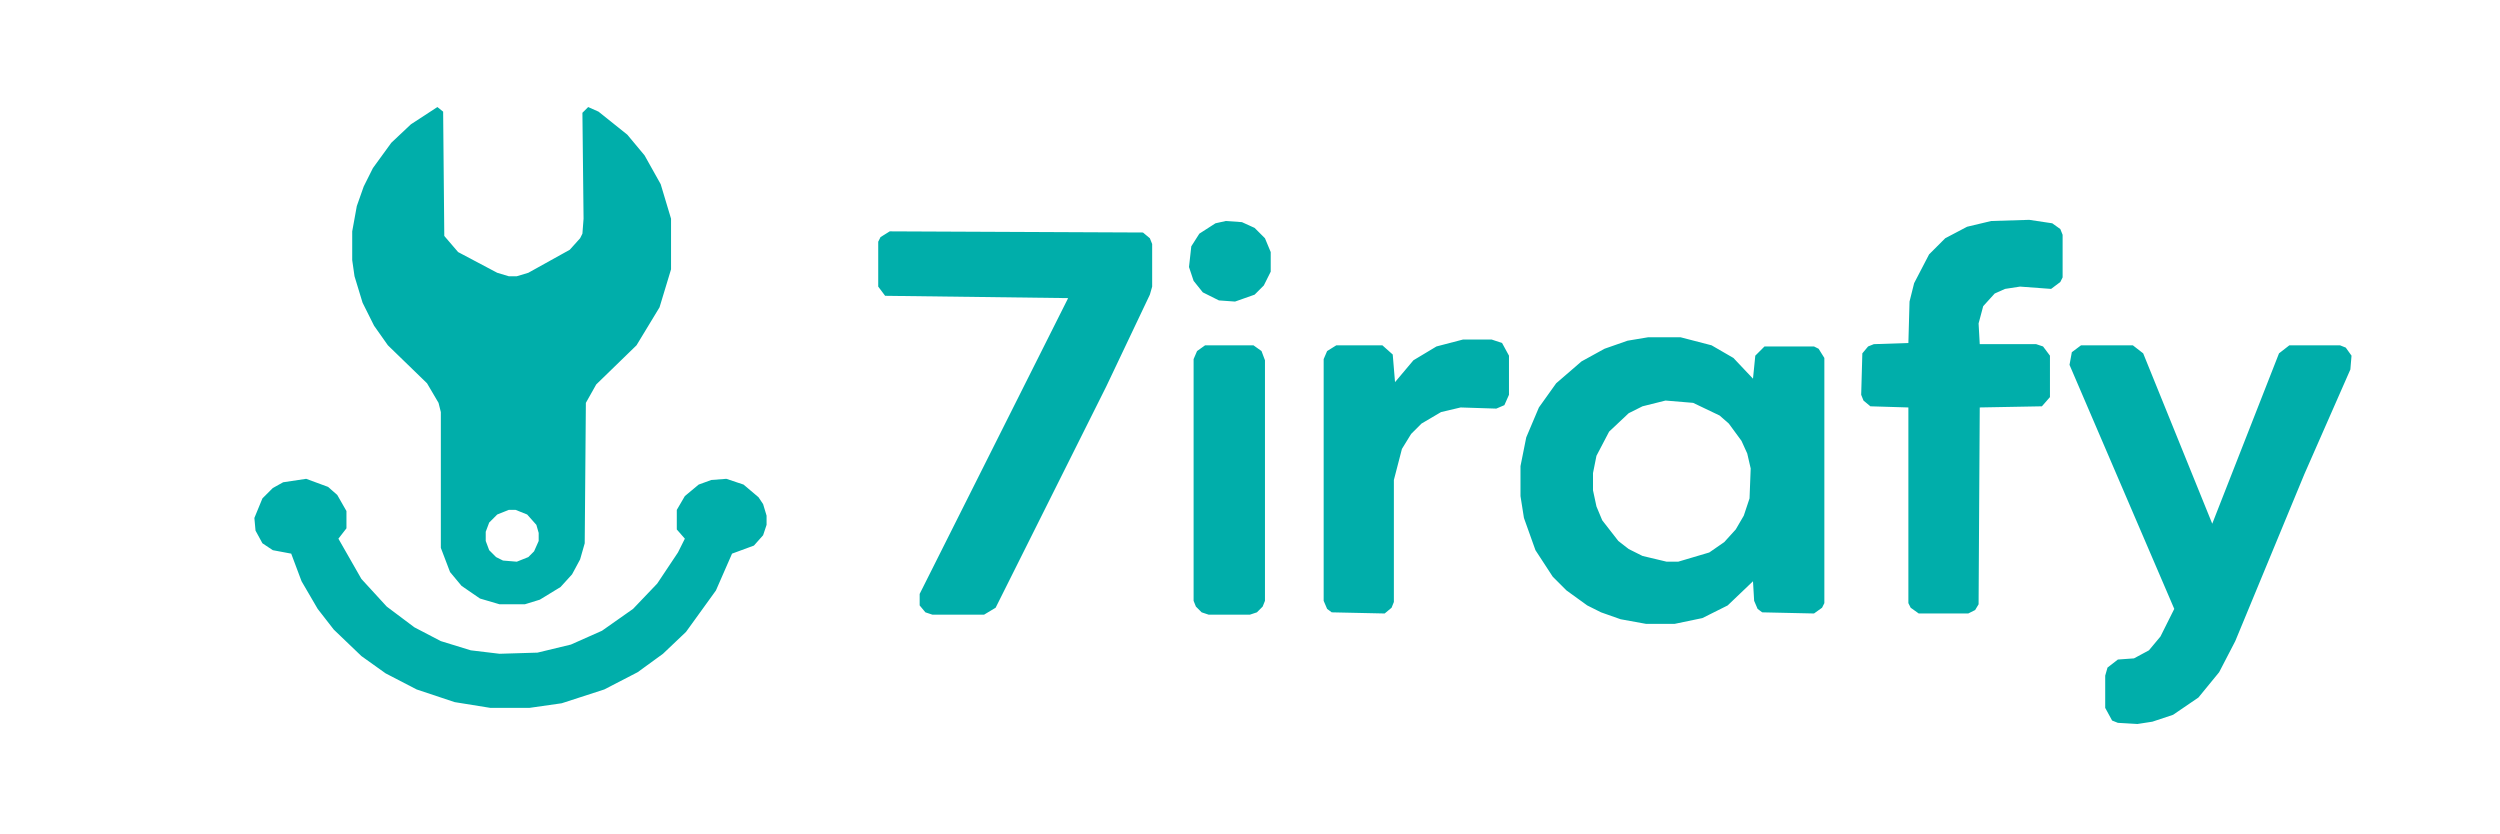
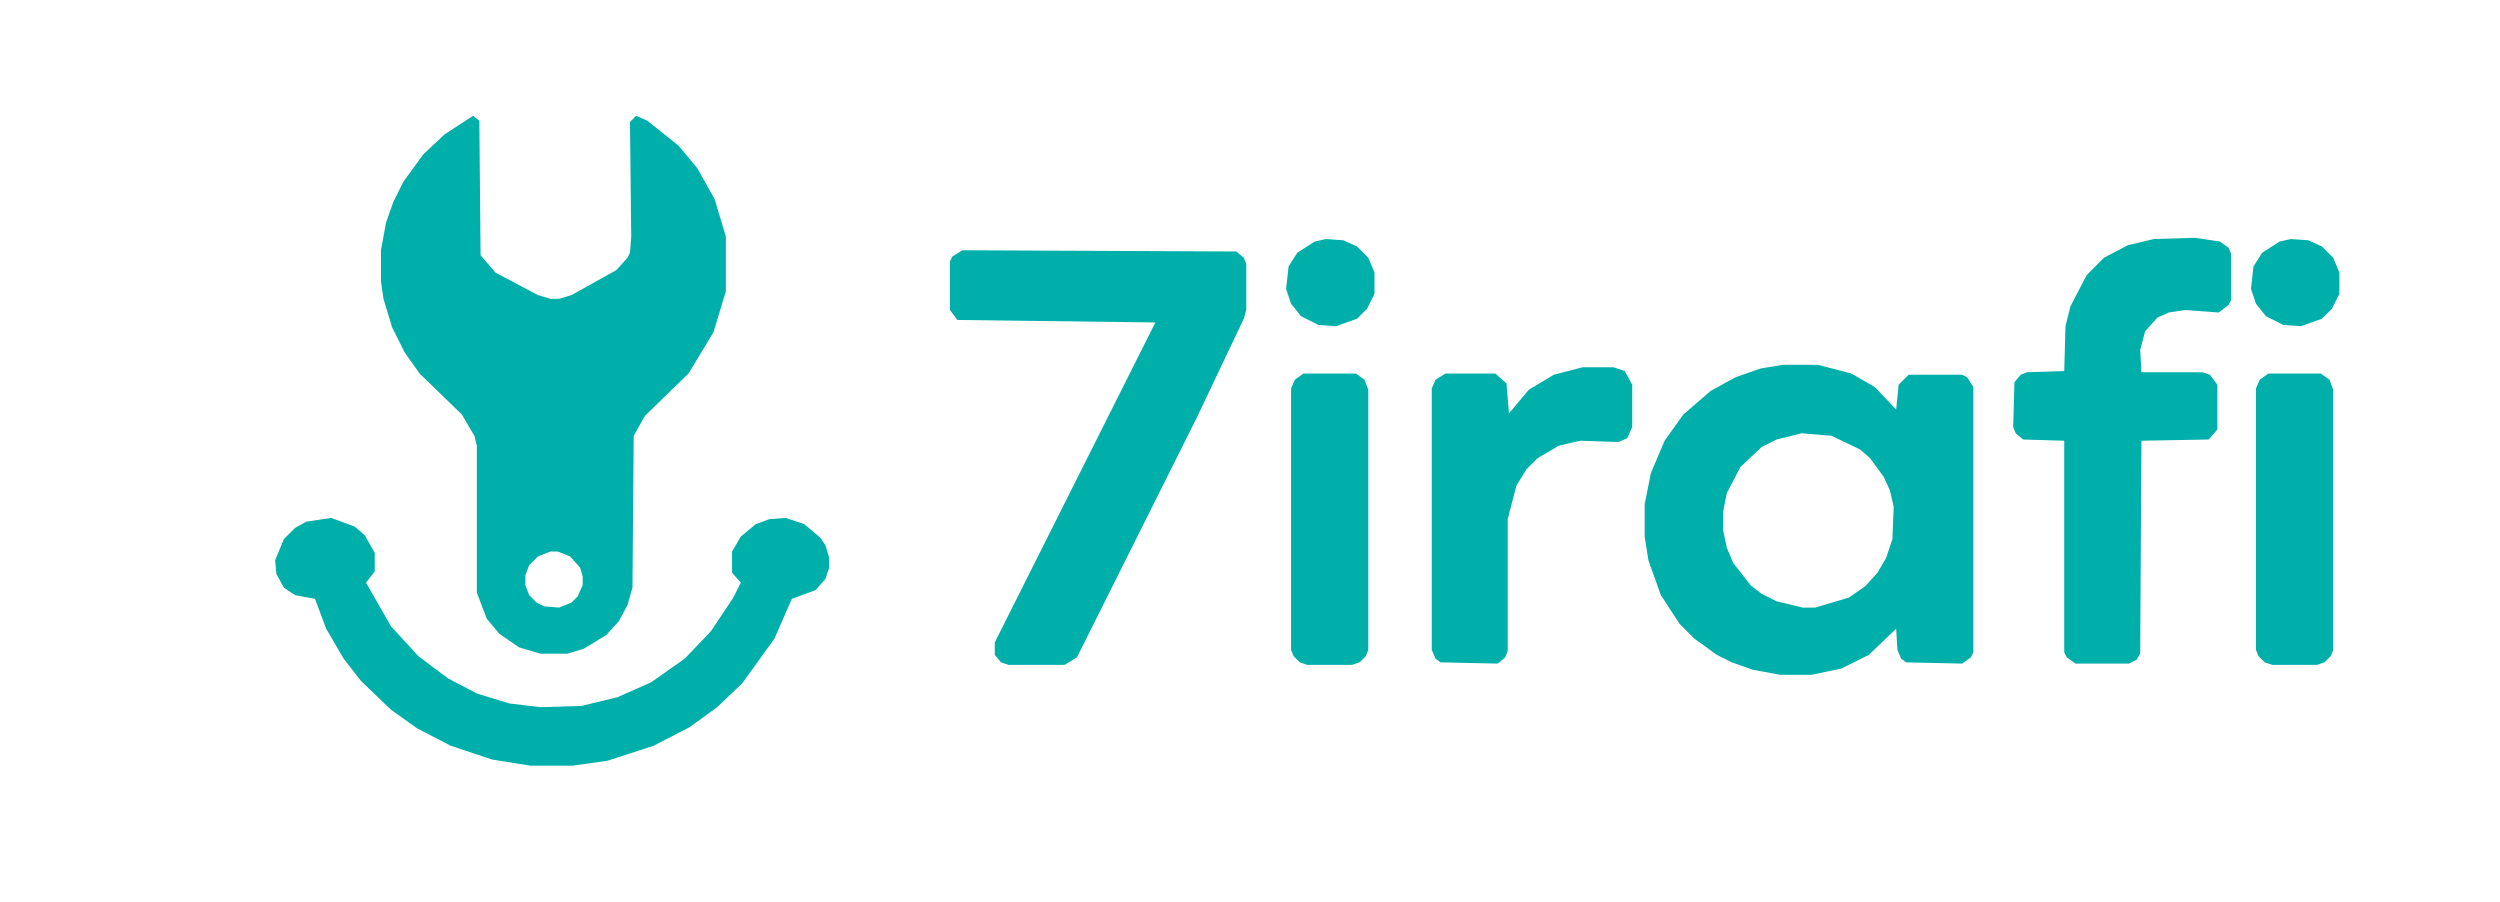
- <svg xmlns="http://www.w3.org/2000/svg" width="2172" height="724" viewBox="0 0 2172 724" role="img" aria-label="7irafy logo">
-   <path d="M 221.0 450.0 L 222.0 461.0 L 228.0 472.0 L 237.0 478.0 L 253.0 481.0 L 262.0 505.0 L 276.0 529.0 L 290.0 547.0 L 314.0 570.0 L 335.0 585.0 L 362.0 599.0 L 395.0 610.0 L 426.0 615.0 L 460.0 615.0 L 488.0 611.0 L 525.0 599.0 L 554.0 584.0 L 576.0 568.0 L 596.0 549.0 L 622.0 513.0 L 636.0 481.0 L 655.0 474.0 L 663.0 465.0 L 666.0 456.0 L 666.0 448.0 L 663.0 438.0 L 659.0 432.0 L 646.0 421.0 L 631.0 416.0 L 618.0 417.0 L 607.0 421.0 L 595.0 431.0 L 588.0 443.0 L 588.0 460.0 L 595.0 468.0 L 589.0 480.0 L 571.0 507.0 L 550.0 529.0 L 523.0 548.0 L 496.0 560.0 L 467.0 567.0 L 434.0 568.0 L 409.0 565.0 L 383.0 557.0 L 360.0 545.0 L 336.0 527.0 L 314.0 503.0 L 294.0 468.0 L 301.0 459.0 L 301.0 444.0 L 293.0 430.0 L 285.0 423.0 L 266.0 416.0 L 246.0 419.0 L 237.0 424.0 L 228.0 433.0 Z M 2038.0 302.0 L 2033.0 300.0 L 1989.0 300.0 L 1980.0 307.0 L 1922.0 455.0 L 1862.0 307.0 L 1853.0 300.0 L 1808.0 300.0 L 1800.0 306.0 L 1798.0 317.0 L 1889.0 529.0 L 1877.0 553.0 L 1867.0 565.0 L 1854.0 572.0 L 1840.0 573.0 L 1831.0 580.0 L 1829.0 587.0 L 1829.0 615.0 L 1835.0 626.0 L 1840.0 628.0 L 1857.0 629.0 L 1870.0 627.0 L 1888.0 621.0 L 1910.0 606.0 L 1928.0 584.0 L 1942.0 557.0 L 2002.0 412.0 L 2042.0 321.0 L 2043.0 309.0 Z M 1047.0 300.0 L 1040.0 305.0 L 1037.0 312.0 L 1037.0 522.0 L 1039.0 527.0 L 1044.0 532.0 L 1050.0 534.0 L 1086.0 534.0 L 1092.0 532.0 L 1097.0 527.0 L 1099.0 522.0 L 1099.0 313.0 L 1096.0 305.0 L 1089.0 300.0 Z M 1305.0 298.0 L 1296.0 295.0 L 1271.0 295.0 L 1248.0 301.0 L 1228.0 313.0 L 1212.0 332.0 L 1210.0 308.0 L 1201.0 300.0 L 1161.0 300.0 L 1153.0 305.0 L 1150.0 312.0 L 1150.0 522.0 L 1153.0 529.0 L 1157.0 532.0 L 1203.0 533.0 L 1209.0 528.0 L 1211.0 523.0 L 1211.0 417.0 L 1218.0 390.0 L 1226.0 377.0 L 1235.0 368.0 L 1252.0 358.0 L 1269.0 354.0 L 1300.0 355.0 L 1307.0 352.0 L 1311.0 343.0 L 1311.0 309.0 Z M 1352.0 333.0 L 1337.0 354.0 L 1326.0 380.0 L 1321.0 405.0 L 1321.0 431.0 L 1324.0 450.0 L 1334.0 478.0 L 1349.0 501.0 L 1361.0 513.0 L 1379.0 526.0 L 1391.0 532.0 L 1408.0 538.0 L 1430.0 542.0 L 1455.0 542.0 L 1479.0 537.0 L 1501.0 526.0 L 1523.0 505.0 L 1524.0 522.0 L 1527.0 529.0 L 1531.0 532.0 L 1576.0 533.0 L 1583.0 528.0 L 1585.0 524.0 L 1585.0 311.0 L 1580.0 303.0 L 1576.0 301.0 L 1533.0 301.0 L 1525.0 309.0 L 1523.0 329.0 L 1506.0 311.0 L 1487.0 300.0 L 1460.0 293.0 L 1432.0 293.0 L 1414.0 296.0 L 1394.0 303.0 L 1374.0 314.0 Z M 1447.0 348.0 L 1471.0 350.0 L 1494.0 361.0 L 1502.0 368.0 L 1513.0 383.0 L 1518.0 394.0 L 1521.0 407.0 L 1520.0 433.0 L 1515.0 448.0 L 1508.0 460.0 L 1498.0 471.0 L 1485.0 480.0 L 1458.0 488.0 L 1448.0 488.0 L 1427.0 483.0 L 1415.0 477.0 L 1406.0 470.0 L 1392.0 452.0 L 1387.0 440.0 L 1384.0 426.0 L 1384.0 411.0 L 1387.0 396.0 L 1398.0 375.0 L 1415.0 359.0 L 1427.0 353.0 Z M 993.0 202.0 L 773.0 201.0 L 765.0 206.0 L 763.0 210.0 L 763.0 249.0 L 769.0 257.0 L 928.0 259.0 L 799.0 516.0 L 799.0 526.0 L 804.0 532.0 L 810.0 534.0 L 855.0 534.0 L 865.0 528.0 L 961.0 336.0 L 999.0 256.0 L 1001.0 249.0 L 1001.0 212.0 L 999.0 207.0 Z M 1065.0 192.0 L 1056.0 194.0 L 1042.0 203.0 L 1035.0 214.0 L 1033.0 232.0 L 1037.0 244.0 L 1045.0 254.0 L 1059.0 261.0 L 1073.0 262.0 L 1090.0 256.0 L 1098.0 248.0 L 1104.0 236.0 L 1104.0 219.0 L 1099.0 207.0 L 1090.0 198.0 L 1079.0 193.0 Z M 1783.0 194.0 L 1763.0 191.0 L 1730.0 192.0 L 1709.0 197.0 L 1690.0 207.0 L 1676.0 221.0 L 1663.0 246.0 L 1659.0 262.0 L 1658.0 298.0 L 1628.0 299.0 L 1623.0 301.0 L 1618.0 307.0 L 1617.0 343.0 L 1619.0 348.0 L 1625.0 353.0 L 1658.0 354.0 L 1658.0 524.0 L 1660.0 528.0 L 1667.0 533.0 L 1710.0 533.0 L 1716.0 530.0 L 1719.0 525.0 L 1720.0 354.0 L 1774.0 353.0 L 1781.0 345.0 L 1781.0 309.0 L 1775.0 301.0 L 1769.0 299.0 L 1720.0 299.0 L 1719.0 281.0 L 1723.0 266.0 L 1733.0 255.0 L 1742.0 251.0 L 1755.0 249.0 L 1782.0 251.0 L 1790.0 245.0 L 1792.0 241.0 L 1792.0 204.0 L 1790.0 199.0 Z M 380.0 93.0 L 357.0 108.0 L 340.0 124.0 L 324.0 146.0 L 316.0 162.0 L 310.0 179.0 L 306.0 201.0 L 306.0 226.0 L 308.0 240.0 L 315.0 263.0 L 325.0 283.0 L 337.0 300.0 L 371.0 333.0 L 381.0 350.0 L 383.0 358.0 L 383.0 476.0 L 391.0 497.0 L 401.0 509.0 L 417.0 520.0 L 434.0 525.0 L 456.0 525.0 L 469.0 521.0 L 487.0 510.0 L 497.0 499.0 L 504.0 486.0 L 508.0 472.0 L 509.0 350.0 L 518.0 334.0 L 553.0 300.0 L 573.0 267.0 L 583.0 234.0 L 583.0 190.0 L 574.0 160.0 L 560.0 135.0 L 545.0 117.0 L 520.0 97.0 L 511.0 93.0 L 506.0 98.0 L 507.0 190.0 L 506.0 203.0 L 504.0 207.0 L 495.0 217.0 L 459.0 237.0 L 449.0 240.0 L 442.0 240.0 L 432.0 237.0 L 398.0 219.0 L 386.0 205.0 L 385.0 97.0 Z M 442.0 443.0 L 448.0 443.0 L 458.0 447.0 L 466.0 456.0 L 468.0 463.0 L 468.0 470.0 L 464.0 479.0 L 459.0 484.0 L 449.0 488.0 L 437.0 487.0 L 431.0 484.0 L 425.0 478.0 L 422.0 470.0 L 422.0 462.0 L 425.0 454.0 L 432.0 447.0 Z" fill="#00AEAA" fill-rule="evenodd" />
+ <svg xmlns="http://www.w3.org/2000/svg" width="2008" height="724" viewBox="0 0 2008 724" role="img" aria-label="7irafi logo">
+   <path d="M 221.0 450.0 L 222.0 461.0 L 228.0 472.0 L 237.0 478.0 L 253.0 481.0 L 262.0 505.0 L 276.0 529.0 L 290.0 547.0 L 314.0 570.0 L 335.0 585.0 L 362.0 599.0 L 395.0 610.0 L 426.0 615.0 L 460.0 615.0 L 488.0 611.0 L 525.0 599.0 L 554.0 584.0 L 576.0 568.0 L 596.0 549.0 L 622.0 513.0 L 636.0 481.0 L 655.0 474.0 L 663.0 465.0 L 666.0 456.0 L 666.0 448.0 L 663.0 438.0 L 659.0 432.0 L 646.0 421.0 L 631.0 416.0 L 618.0 417.0 L 607.0 421.0 L 595.0 431.0 L 588.0 443.0 L 588.0 460.0 L 595.0 468.0 L 589.0 480.0 L 571.0 507.0 L 550.0 529.0 L 523.0 548.0 L 496.0 560.0 L 467.0 567.0 L 434.0 568.0 L 409.0 565.0 L 383.0 557.0 L 360.0 545.0 L 336.0 527.0 L 314.0 503.0 L 294.0 468.0 L 301.0 459.0 L 301.0 444.0 L 293.0 430.0 L 285.0 423.0 L 266.0 416.0 L 246.0 419.0 L 237.0 424.0 L 228.0 433.0 Z M 1822.0 300.0 L 1815.0 305.0 L 1812.0 312.0 L 1812.0 522.0 L 1814.0 527.0 L 1819.0 532.0 L 1825.0 534.0 L 1861.0 534.0 L 1867.0 532.0 L 1872.0 527.0 L 1874.0 522.0 L 1874.0 313.0 L 1871.0 305.0 L 1864.0 300.0 Z M 1840.0 192.0 L 1831.0 194.0 L 1817.0 203.0 L 1810.0 214.0 L 1808.0 232.0 L 1812.0 244.0 L 1820.0 254.0 L 1834.0 261.0 L 1848.0 262.0 L 1865.0 256.0 L 1873.0 248.0 L 1879.0 236.0 L 1879.0 219.0 L 1874.0 207.0 L 1865.0 198.0 L 1854.0 193.0 Z M 1047.0 300.0 L 1040.0 305.0 L 1037.0 312.0 L 1037.0 522.0 L 1039.0 527.0 L 1044.0 532.0 L 1050.0 534.0 L 1086.0 534.0 L 1092.0 532.0 L 1097.0 527.0 L 1099.0 522.0 L 1099.0 313.0 L 1096.0 305.0 L 1089.0 300.0 Z M 1305.0 298.0 L 1296.0 295.0 L 1271.0 295.0 L 1248.0 301.0 L 1228.0 313.0 L 1212.0 332.0 L 1210.0 308.0 L 1201.0 300.0 L 1161.0 300.0 L 1153.0 305.0 L 1150.0 312.0 L 1150.0 522.0 L 1153.0 529.0 L 1157.0 532.0 L 1203.0 533.0 L 1209.0 528.0 L 1211.0 523.0 L 1211.0 417.0 L 1218.0 390.0 L 1226.0 377.0 L 1235.0 368.0 L 1252.0 358.0 L 1269.0 354.0 L 1300.0 355.0 L 1307.0 352.0 L 1311.0 343.0 L 1311.0 309.0 Z M 1352.0 333.0 L 1337.0 354.0 L 1326.0 380.0 L 1321.0 405.0 L 1321.0 431.0 L 1324.0 450.0 L 1334.0 478.0 L 1349.0 501.0 L 1361.0 513.0 L 1379.0 526.0 L 1391.0 532.0 L 1408.0 538.0 L 1430.0 542.0 L 1455.0 542.0 L 1479.0 537.0 L 1501.0 526.0 L 1523.0 505.0 L 1524.0 522.0 L 1527.0 529.0 L 1531.0 532.0 L 1576.0 533.0 L 1583.0 528.0 L 1585.0 524.0 L 1585.0 311.0 L 1580.0 303.0 L 1576.0 301.0 L 1533.0 301.0 L 1525.0 309.0 L 1523.0 329.0 L 1506.0 311.0 L 1487.0 300.0 L 1460.0 293.0 L 1432.0 293.0 L 1414.0 296.0 L 1394.0 303.0 L 1374.0 314.0 Z M 1447.0 348.0 L 1471.0 350.0 L 1494.0 361.0 L 1502.0 368.0 L 1513.0 383.0 L 1518.0 394.0 L 1521.0 407.0 L 1520.0 433.0 L 1515.0 448.0 L 1508.0 460.0 L 1498.0 471.0 L 1485.0 480.0 L 1458.0 488.0 L 1448.0 488.0 L 1427.0 483.0 L 1415.0 477.0 L 1406.0 470.0 L 1392.0 452.0 L 1387.0 440.0 L 1384.0 426.0 L 1384.0 411.0 L 1387.0 396.0 L 1398.0 375.0 L 1415.0 359.0 L 1427.0 353.0 Z M 993.0 202.0 L 773.0 201.0 L 765.0 206.0 L 763.0 210.0 L 763.0 249.0 L 769.0 257.0 L 928.0 259.0 L 799.0 516.0 L 799.0 526.0 L 804.0 532.0 L 810.0 534.0 L 855.0 534.0 L 865.0 528.0 L 961.0 336.0 L 999.0 256.0 L 1001.0 249.0 L 1001.0 212.0 L 999.0 207.0 Z M 1065.0 192.0 L 1056.0 194.0 L 1042.0 203.0 L 1035.0 214.0 L 1033.0 232.0 L 1037.0 244.0 L 1045.0 254.0 L 1059.0 261.0 L 1073.0 262.0 L 1090.0 256.0 L 1098.0 248.0 L 1104.0 236.0 L 1104.0 219.0 L 1099.0 207.0 L 1090.0 198.0 L 1079.0 193.0 Z M 1783.0 194.0 L 1763.0 191.0 L 1730.0 192.0 L 1709.0 197.0 L 1690.0 207.0 L 1676.0 221.0 L 1663.0 246.0 L 1659.0 262.0 L 1658.0 298.0 L 1628.0 299.0 L 1623.0 301.0 L 1618.0 307.0 L 1617.0 343.0 L 1619.0 348.0 L 1625.0 353.0 L 1658.0 354.0 L 1658.0 524.0 L 1660.0 528.0 L 1667.0 533.0 L 1710.0 533.0 L 1716.0 530.0 L 1719.0 525.0 L 1720.0 354.0 L 1774.0 353.0 L 1781.0 345.0 L 1781.0 309.0 L 1775.0 301.0 L 1769.0 299.0 L 1720.0 299.0 L 1719.0 281.0 L 1723.0 266.0 L 1733.0 255.0 L 1742.0 251.0 L 1755.0 249.0 L 1782.0 251.0 L 1790.0 245.0 L 1792.0 241.0 L 1792.0 204.0 L 1790.0 199.0 Z M 380.0 93.0 L 357.0 108.0 L 340.0 124.0 L 324.0 146.0 L 316.0 162.0 L 310.0 179.0 L 306.0 201.0 L 306.0 226.0 L 308.0 240.0 L 315.0 263.0 L 325.0 283.0 L 337.0 300.0 L 371.0 333.0 L 381.0 350.0 L 383.0 358.0 L 383.0 476.0 L 391.0 497.0 L 401.0 509.0 L 417.0 520.0 L 434.0 525.0 L 456.0 525.0 L 469.0 521.0 L 487.0 510.0 L 497.0 499.0 L 504.0 486.0 L 508.0 472.0 L 509.0 350.0 L 518.0 334.0 L 553.0 300.0 L 573.0 267.0 L 583.0 234.0 L 583.0 190.0 L 574.0 160.0 L 560.0 135.0 L 545.0 117.0 L 520.0 97.0 L 511.0 93.0 L 506.0 98.0 L 507.0 190.0 L 506.0 203.0 L 504.0 207.0 L 495.0 217.0 L 459.0 237.0 L 449.0 240.0 L 442.0 240.0 L 432.0 237.0 L 398.0 219.0 L 386.0 205.0 L 385.0 97.0 Z M 442.0 443.0 L 448.0 443.0 L 458.0 447.0 L 466.0 456.0 L 468.0 463.0 L 468.0 470.0 L 464.0 479.0 L 459.0 484.0 L 449.0 488.0 L 437.0 487.0 L 431.0 484.0 L 425.0 478.0 L 422.0 470.0 L 422.0 462.0 L 425.0 454.0 L 432.0 447.0 Z" fill="#00AEAA" fill-rule="evenodd" />
</svg>
